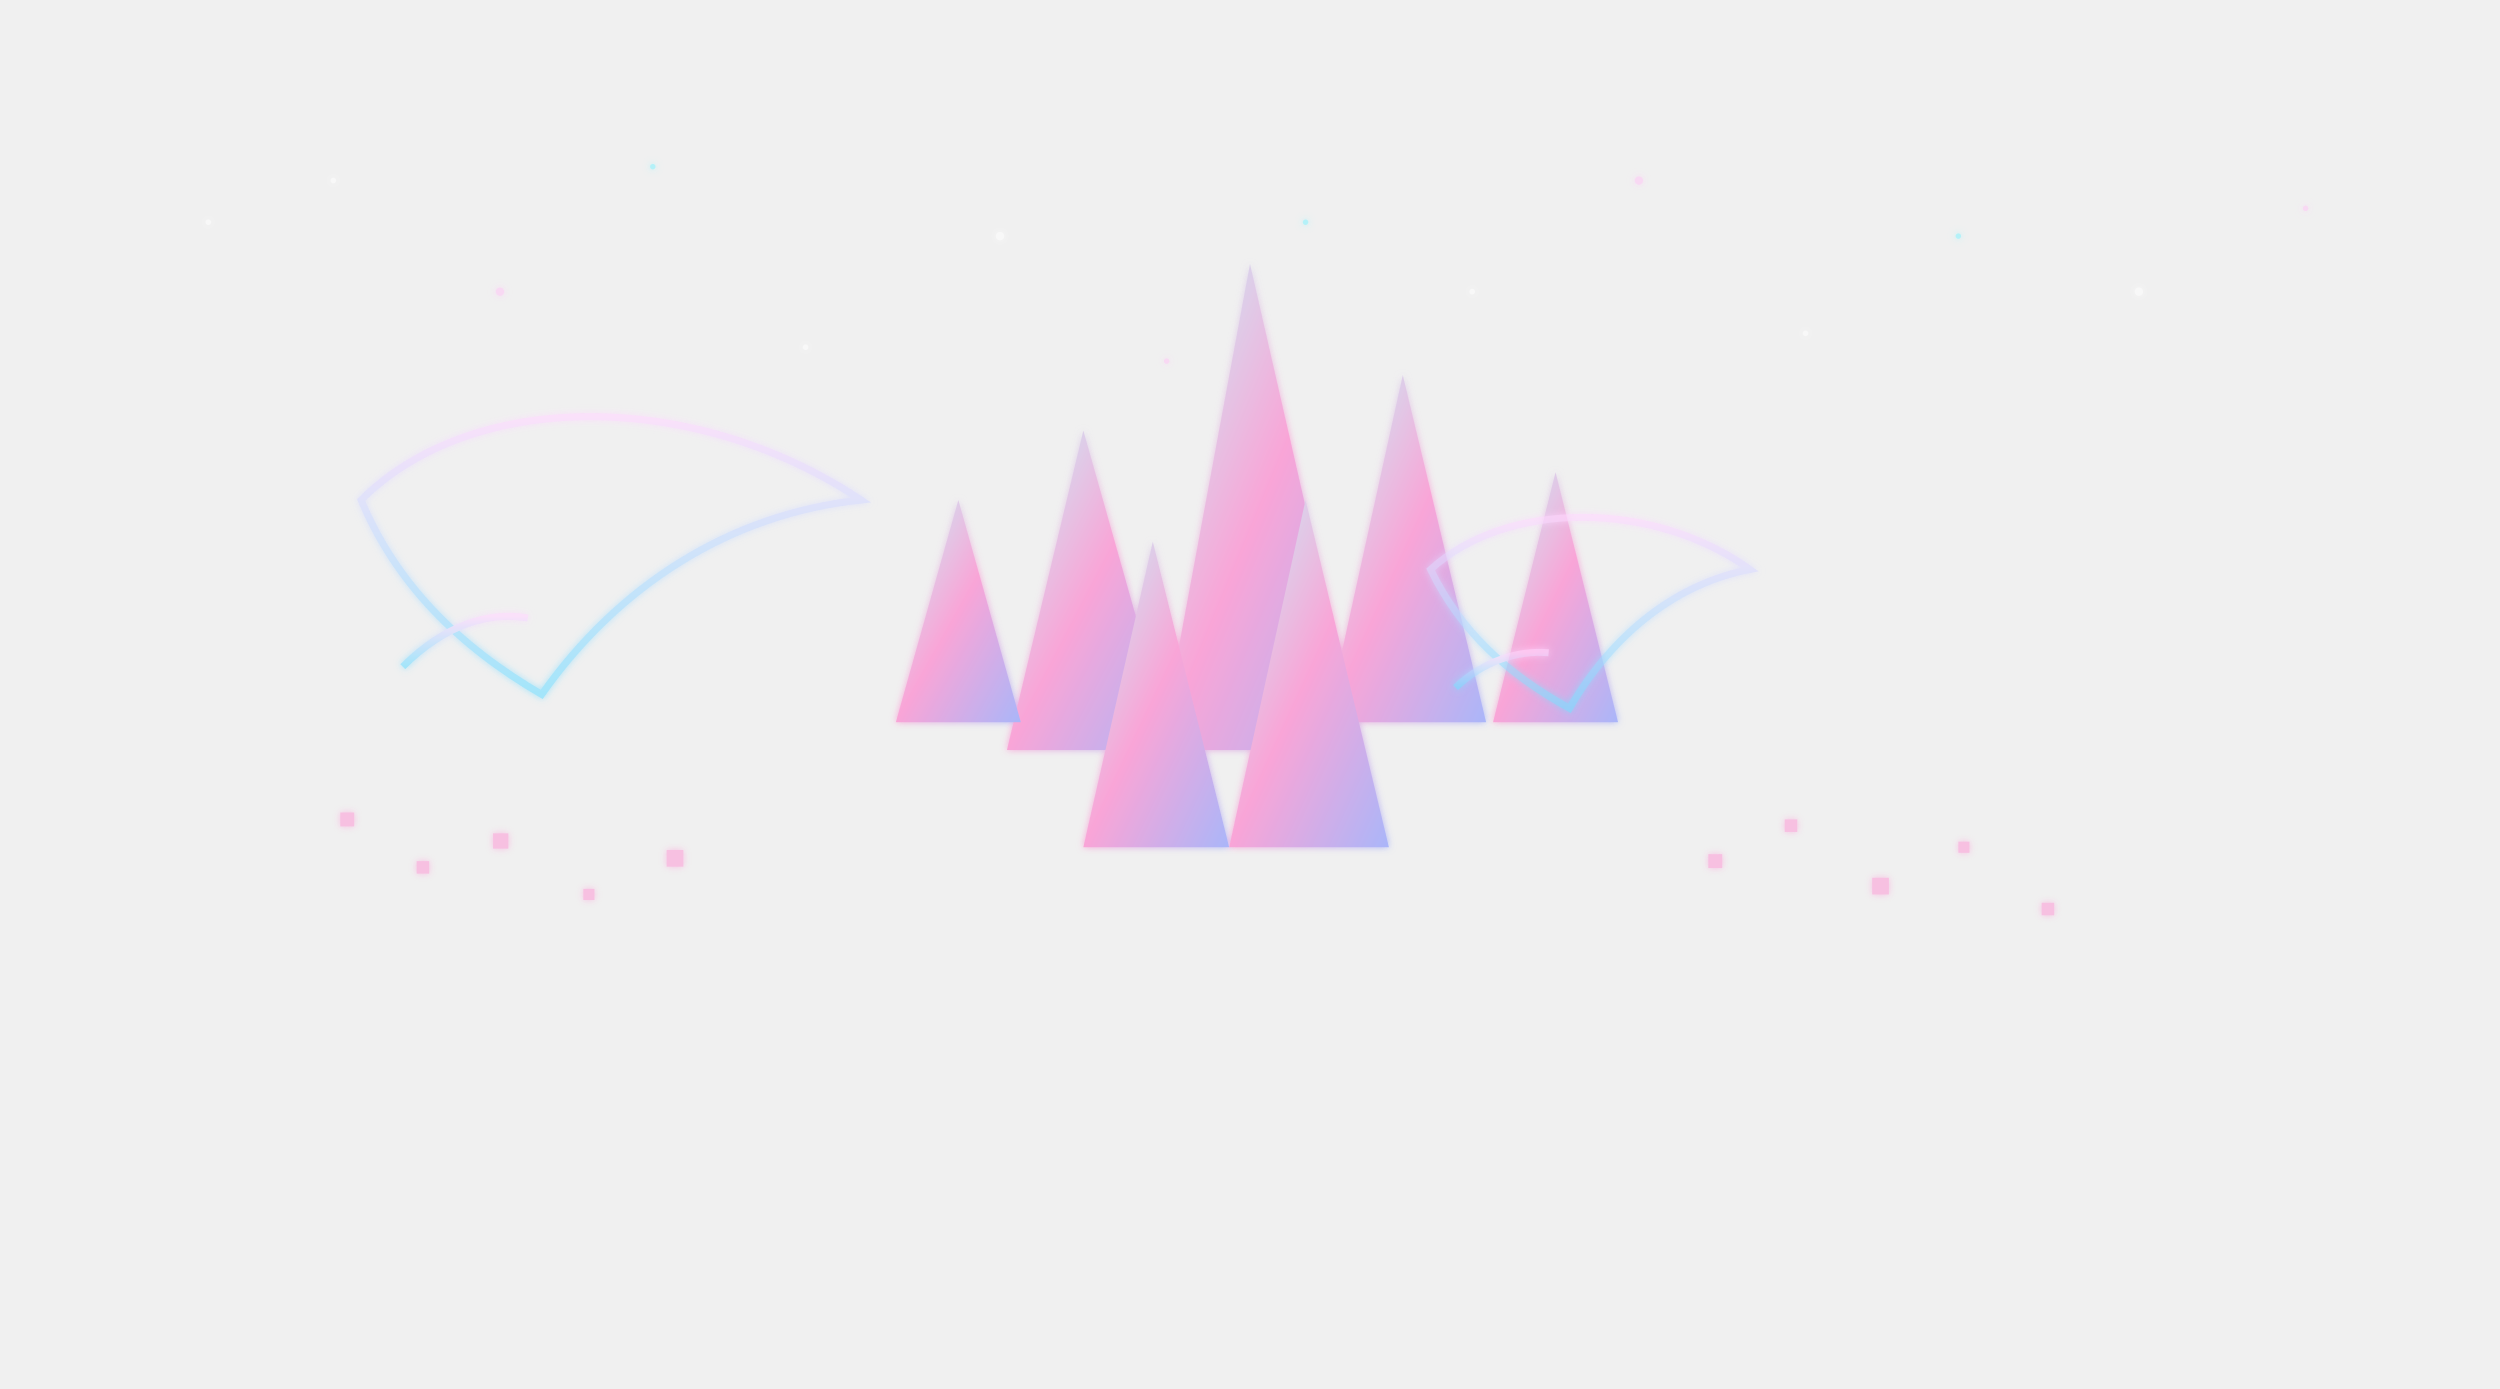
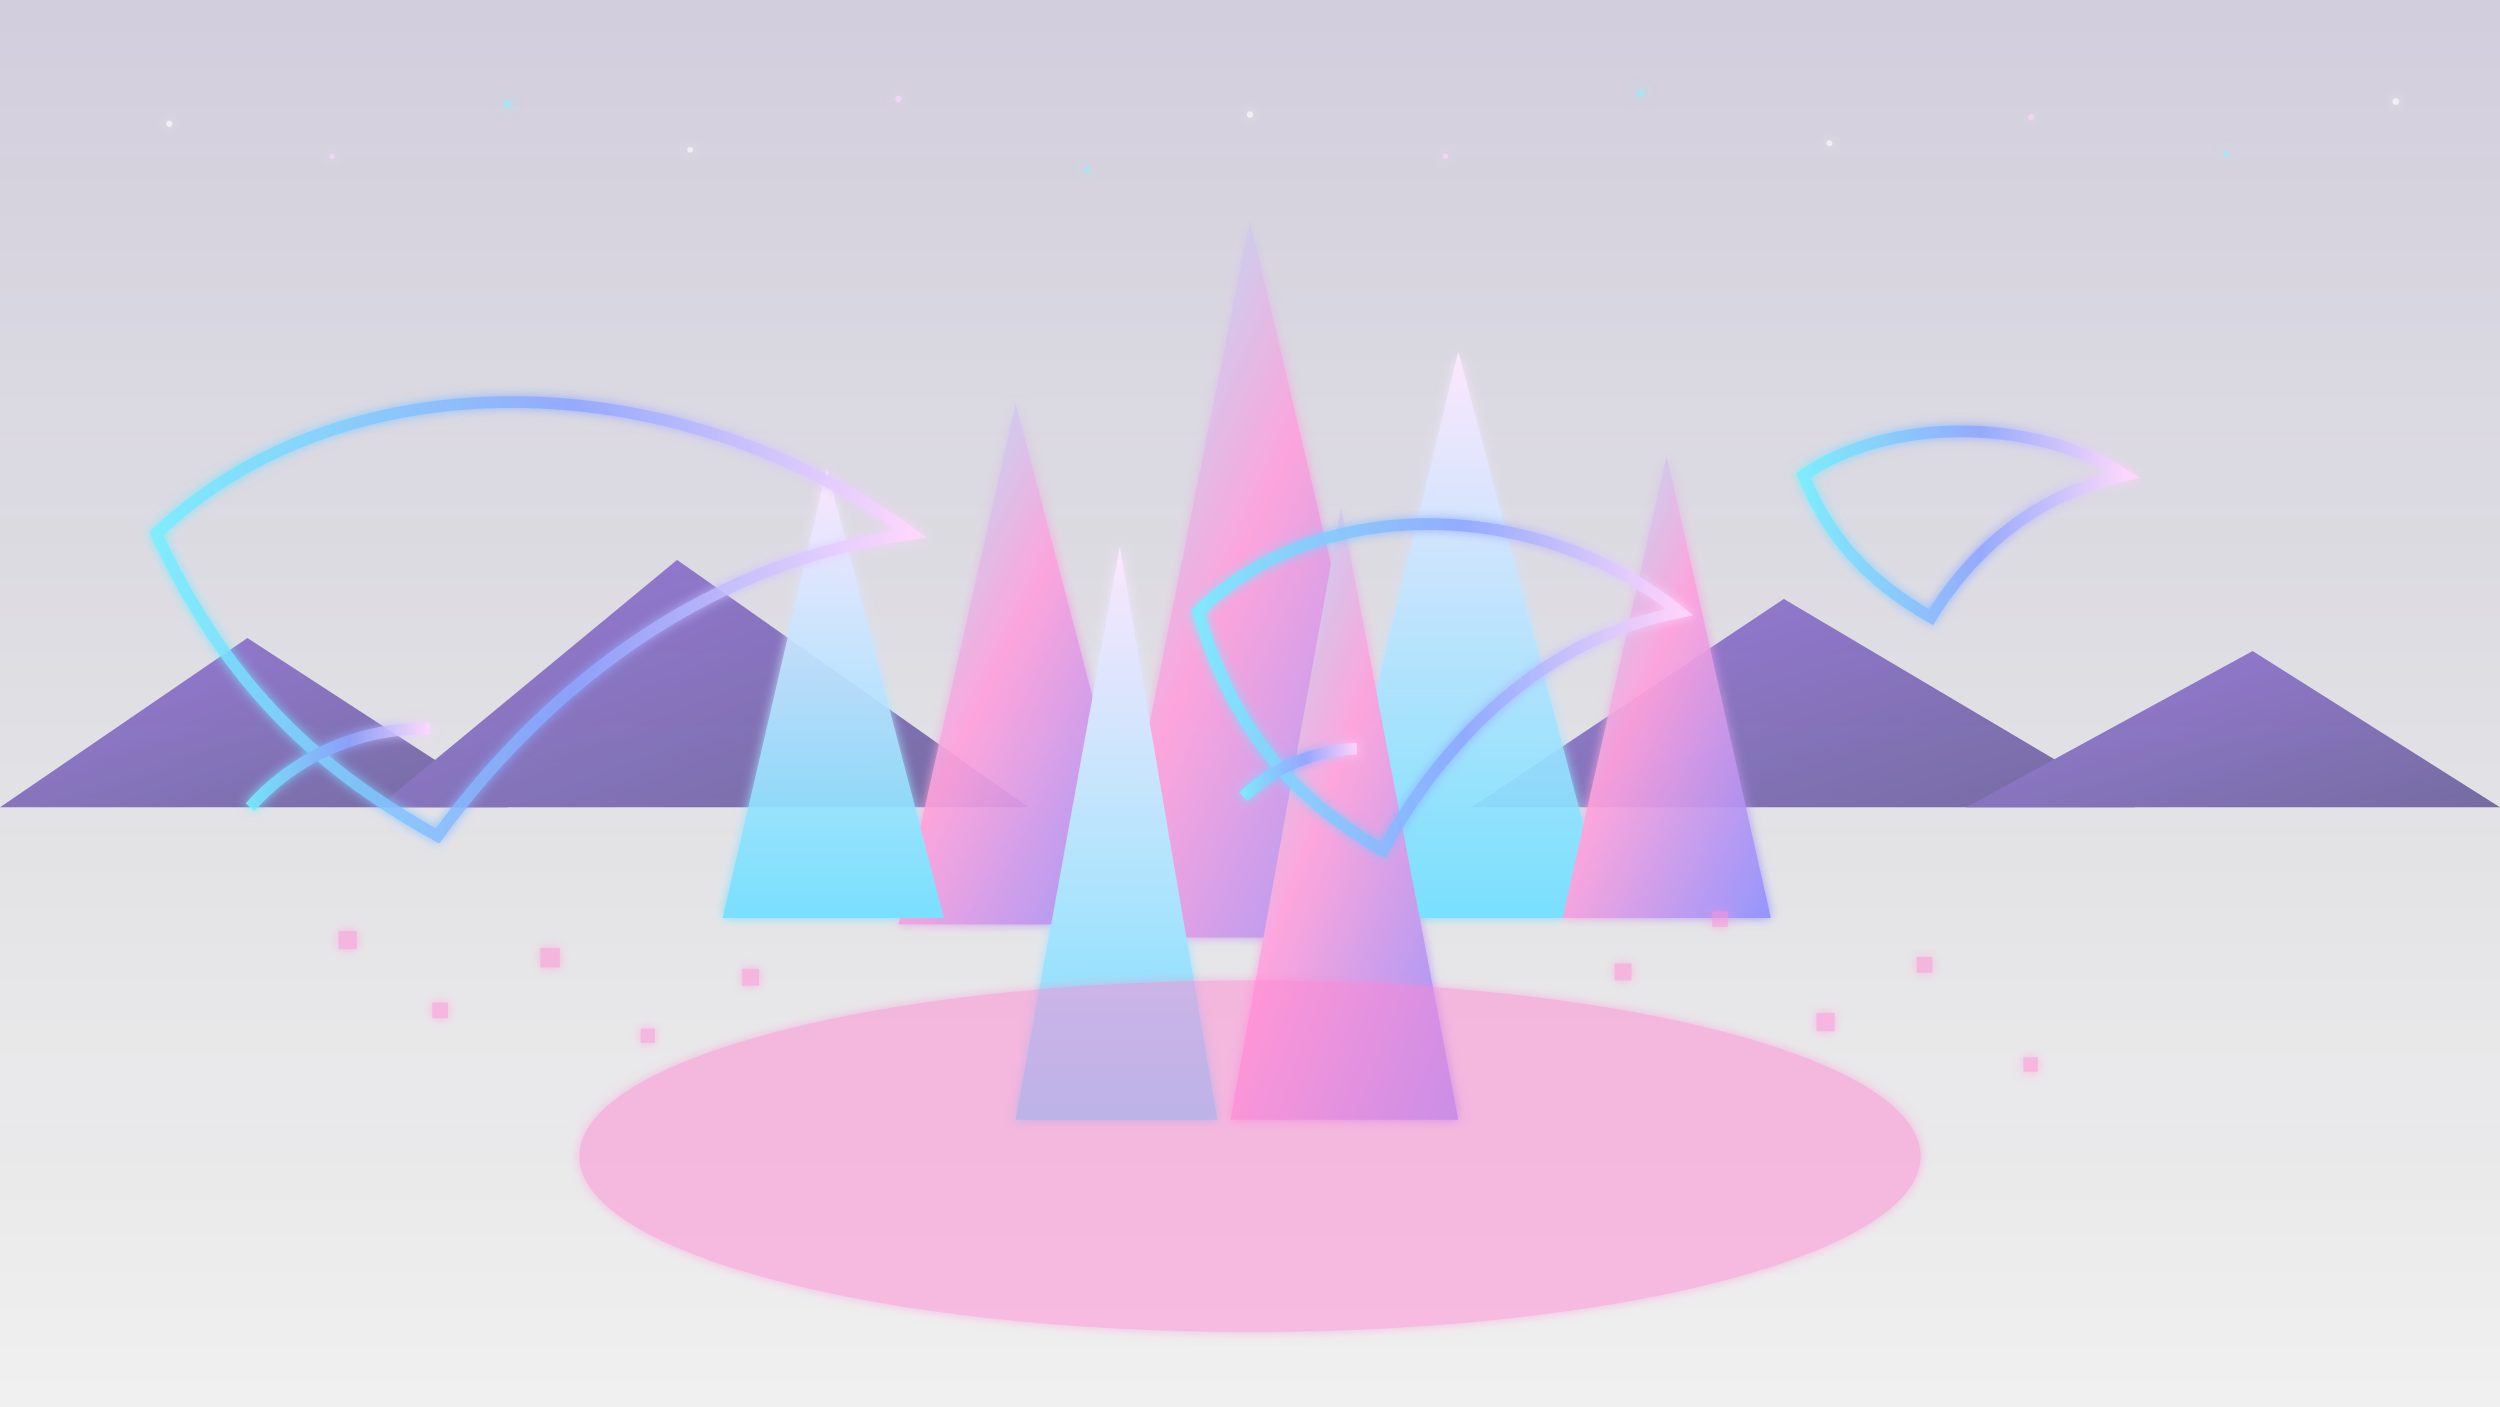
- <svg xmlns="http://www.w3.org/2000/svg" viewBox="0 0 1800 1000" preserveAspectRatio="xMidYMid slice">
+ <svg xmlns="http://www.w3.org/2000/svg" viewBox="0 0 1920 1080" preserveAspectRatio="xMidYMid slice">
  <defs>
-     <linearGradient id="c1" x1="0" y1="0" x2="1" y2="1">
-       <stop offset="0%" stop-color="#a8f7ff" />
-       <stop offset="50%" stop-color="#ff77c8" />
-       <stop offset="100%" stop-color="#7f93ff" />
+     <linearGradient id="skyGlow" x1="0" y1="0" x2="0" y2="1">
+       <stop offset="0%" stop-color="#2d0f75" stop-opacity="0.15" />
+       <stop offset="100%" stop-color="#0a0d2a" stop-opacity="0" />
    </linearGradient>
-     <linearGradient id="c2" x1="0" y1="0" x2="0" y2="1">
-       <stop offset="0%" stop-color="#ffd8ff" />
-       <stop offset="100%" stop-color="#79deff" />
+     <linearGradient id="crystalA" x1="0" y1="0" x2="1" y2="1">
+       <stop offset="0%" stop-color="#9cf6ff" />
+       <stop offset="45%" stop-color="#ffa0db" />
+       <stop offset="100%" stop-color="#8d8fff" />
    </linearGradient>
-     <filter id="g" x="-30%" y="-30%" width="160%" height="160%">
-       <feGaussianBlur stdDeviation="2.8" result="b" />
+     <linearGradient id="crystalB" x1="0" y1="0" x2="0" y2="1">
+       <stop offset="0%" stop-color="#ffe8ff" />
+       <stop offset="100%" stop-color="#6fe0ff" />
+     </linearGradient>
+     <linearGradient id="dolphin" x1="0" y1="0" x2="1" y2="0">
+       <stop offset="0%" stop-color="#74eeff" />
+       <stop offset="55%" stop-color="#8da5ff" />
+       <stop offset="100%" stop-color="#ffd7ff" />
+     </linearGradient>
+     <linearGradient id="mountain" x1="0" y1="0" x2="1" y2="1">
+       <stop offset="0%" stop-color="#6a3ad2" />
+       <stop offset="100%" stop-color="#2c1d73" />
+     </linearGradient>
+     <filter id="glow" x="-45%" y="-45%" width="190%" height="190%">
+       <feGaussianBlur stdDeviation="4" result="blur" />
      <feMerge>
-         <feMergeNode in="b" />
+         <feMergeNode in="blur" />
        <feMergeNode in="SourceGraphic" />
      </feMerge>
    </filter>
  </defs>
-   <g opacity=".55" filter="url(#g)">
-     <circle cx="150" cy="160" r="2" fill="#fff" />
-     <circle cx="240" cy="130" r="2" fill="#fff" />
-     <circle cx="360" cy="210" r="3" fill="#ffc6f6" />
-     <circle cx="470" cy="120" r="2" fill="#84f3ff" />
-     <circle cx="580" cy="250" r="2" fill="#fff" />
-     <circle cx="720" cy="170" r="3" fill="#fff" />
-     <circle cx="840" cy="260" r="2" fill="#ffc6f6" />
-     <circle cx="940" cy="160" r="2" fill="#84f3ff" />
-     <circle cx="1060" cy="210" r="2" fill="#fff" />
-     <circle cx="1180" cy="130" r="3" fill="#ffc6f6" />
-     <circle cx="1300" cy="240" r="2" fill="#fff" />
-     <circle cx="1410" cy="170" r="2" fill="#84f3ff" />
-     <circle cx="1540" cy="210" r="3" fill="#fff" />
-     <circle cx="1660" cy="150" r="2" fill="#ffc6f6" />
+   <rect width="1920" height="1080" fill="url(#skyGlow)" />
+   <g opacity="0.65" filter="url(#glow)">
+     <circle cx="130" cy="95" r="2.4" fill="#fff" />
+     <circle cx="255" cy="120" r="2.1" fill="#ffd8ff" />
+     <circle cx="390" cy="80" r="2.8" fill="#8df0ff" />
+     <circle cx="530" cy="115" r="2.2" fill="#fff" />
+     <circle cx="690" cy="76" r="2.5" fill="#ffd8ff" />
+     <circle cx="835" cy="130" r="2.1" fill="#8df0ff" />
+     <circle cx="960" cy="88" r="2.5" fill="#fff" />
+     <circle cx="1110" cy="120" r="2.2" fill="#ffd8ff" />
+     <circle cx="1260" cy="72" r="2.9" fill="#8df0ff" />
+     <circle cx="1405" cy="110" r="2.3" fill="#fff" />
+     <circle cx="1560" cy="90" r="2.4" fill="#ffd8ff" />
+     <circle cx="1710" cy="118" r="2.1" fill="#8df0ff" />
+     <circle cx="1840" cy="78" r="2.6" fill="#fff" />
  </g>
-   <g fill="url(#c1)" opacity=".62" filter="url(#g)">
-     <polygon points="900,190 980,540 835,540" />
-     <polygon points="1010,270 1070,520 955,520" />
-     <polygon points="780,310 845,540 725,540" />
-     <polygon points="1120,340 1165,520 1075,520" />
-     <polygon points="690,360 735,520 645,520" />
-     <polygon points="940,360 1000,610 885,610" />
-     <polygon points="830,390 885,610 780,610" />
+   <g opacity="0.6">
+     <path d="M0 620 L190 490 L390 620 Z" fill="url(#mountain)" />
+     <path d="M290 620 L520 430 L790 620 Z" fill="url(#mountain)" />
+     <path d="M1130 620 L1370 460 L1640 620 Z" fill="url(#mountain)" />
+     <path d="M1510 620 L1730 500 L1920 620 Z" fill="url(#mountain)" />
  </g>
-   <g fill="none" stroke="url(#c2)" stroke-width="5" opacity=".65" filter="url(#g)">
-     <path d="M260 360 C 340 280, 500 280, 620 360 C 525 370, 445 422, 390 500 C 330 465, 285 420, 260 360 Z" />
-     <path d="M380 445 C 352 440, 320 450, 290 480" />
-     <path d="M1030 410 C 1085 360, 1190 360, 1260 410 C 1208 420, 1162 455, 1130 510 C 1085 485, 1052 455, 1030 410 Z" />
-     <path d="M1115 470 C 1093 468, 1068 476, 1048 495" />
+   <g filter="url(#glow)" opacity="0.92">
+     <polygon points="960,170 1090,720 850,720" fill="url(#crystalA)" />
+     <polygon points="1120,270 1235,705 1015,705" fill="url(#crystalB)" />
+     <polygon points="780,310 885,710 690,710" fill="url(#crystalA)" />
+     <polygon points="1280,350 1360,705 1200,705" fill="url(#crystalA)" />
+     <polygon points="635,360 725,705 555,705" fill="url(#crystalB)" />
+     <polygon points="1030,390 1120,860 945,860" fill="url(#crystalA)" />
+     <polygon points="860,420 935,860 780,860" fill="url(#crystalB)" />
  </g>
-   <g opacity=".48" fill="#ff8bd2" filter="url(#g)">
-     <rect x="245" y="585" width="10" height="10" />
-     <rect x="300" y="620" width="9" height="9" />
-     <rect x="355" y="600" width="11" height="11" />
-     <rect x="420" y="640" width="8" height="8" />
-     <rect x="480" y="612" width="12" height="12" />
-     <rect x="1230" y="615" width="10" height="10" />
-     <rect x="1285" y="590" width="9" height="9" />
-     <rect x="1348" y="632" width="12" height="12" />
-     <rect x="1410" y="606" width="8" height="8" />
-     <rect x="1470" y="650" width="9" height="9" />
+   <g fill="none" stroke="url(#dolphin)" stroke-width="9" opacity="0.9" filter="url(#glow)">
+     <path d="M120 410 C 260 275, 515 275, 700 410 C 550 430, 425 520, 336 642 C 235 586, 170 517, 120 410 Z" />
+     <path d="M330 560 C 286 558, 232 575, 192 620" />
+     <path d="M920 470 C 1010 380, 1178 380, 1290 470 C 1198 488, 1118 552, 1062 653 C 991 612, 947 559, 920 470 Z" />
+     <path d="M1042 575 C 1012 576, 979 588, 955 612" />
+     <path d="M1385 365 C 1450 320, 1560 320, 1632 365 C 1573 377, 1520 414, 1483 474 C 1434 446, 1404 412, 1385 365 Z" />
+   </g>
+   <g opacity="0.58" fill="#ff92d7" filter="url(#glow)">
+     <rect x="260" y="715" width="14" height="14" />
+     <rect x="332" y="770" width="12" height="12" />
+     <rect x="415" y="728" width="15" height="15" />
+     <rect x="492" y="790" width="11" height="11" />
+     <rect x="570" y="744" width="13" height="13" />
+     <rect x="1240" y="740" width="13" height="13" />
+     <rect x="1315" y="700" width="12" height="12" />
+     <rect x="1395" y="778" width="14" height="14" />
+     <rect x="1472" y="735" width="12" height="12" />
+     <rect x="1554" y="812" width="11" height="11" />
+   </g>
+   <g opacity="0.5" filter="url(#glow)">
+     <ellipse cx="960" cy="865" rx="420" ry="95" fill="#7cf0ff" />
+     <ellipse cx="960" cy="888" rx="515" ry="135" fill="#ff85d2" />
  </g>
</svg>
